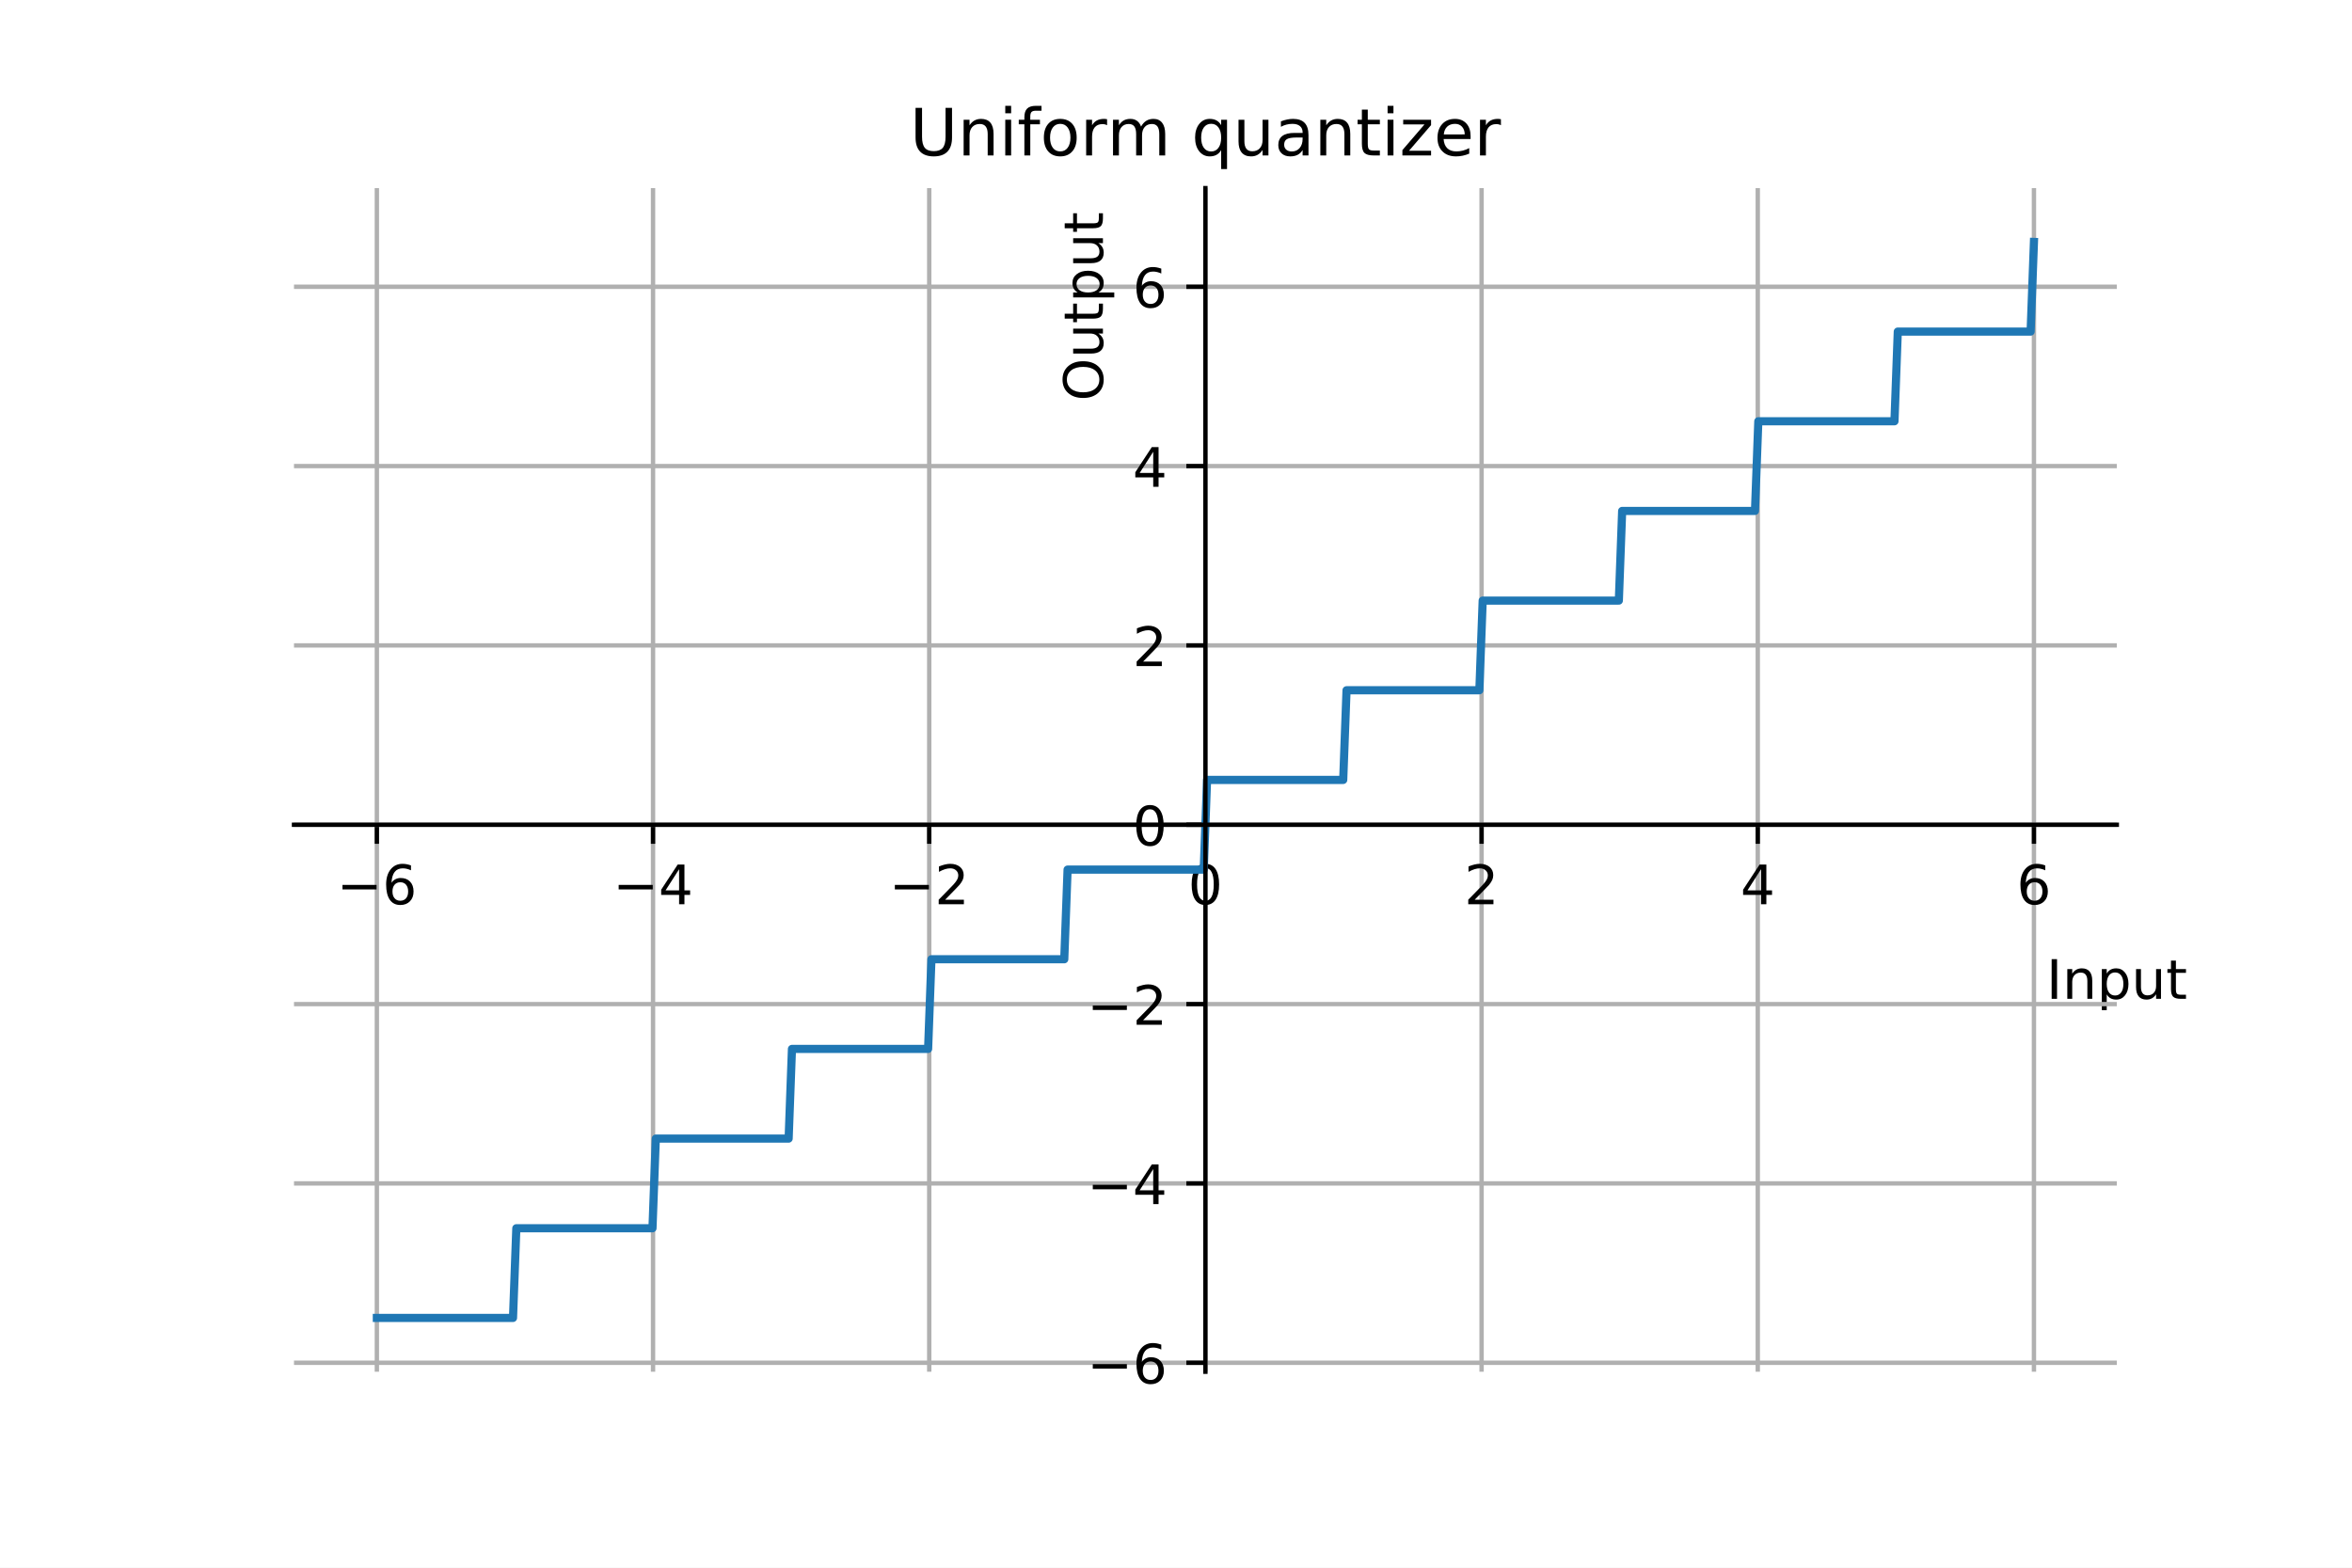
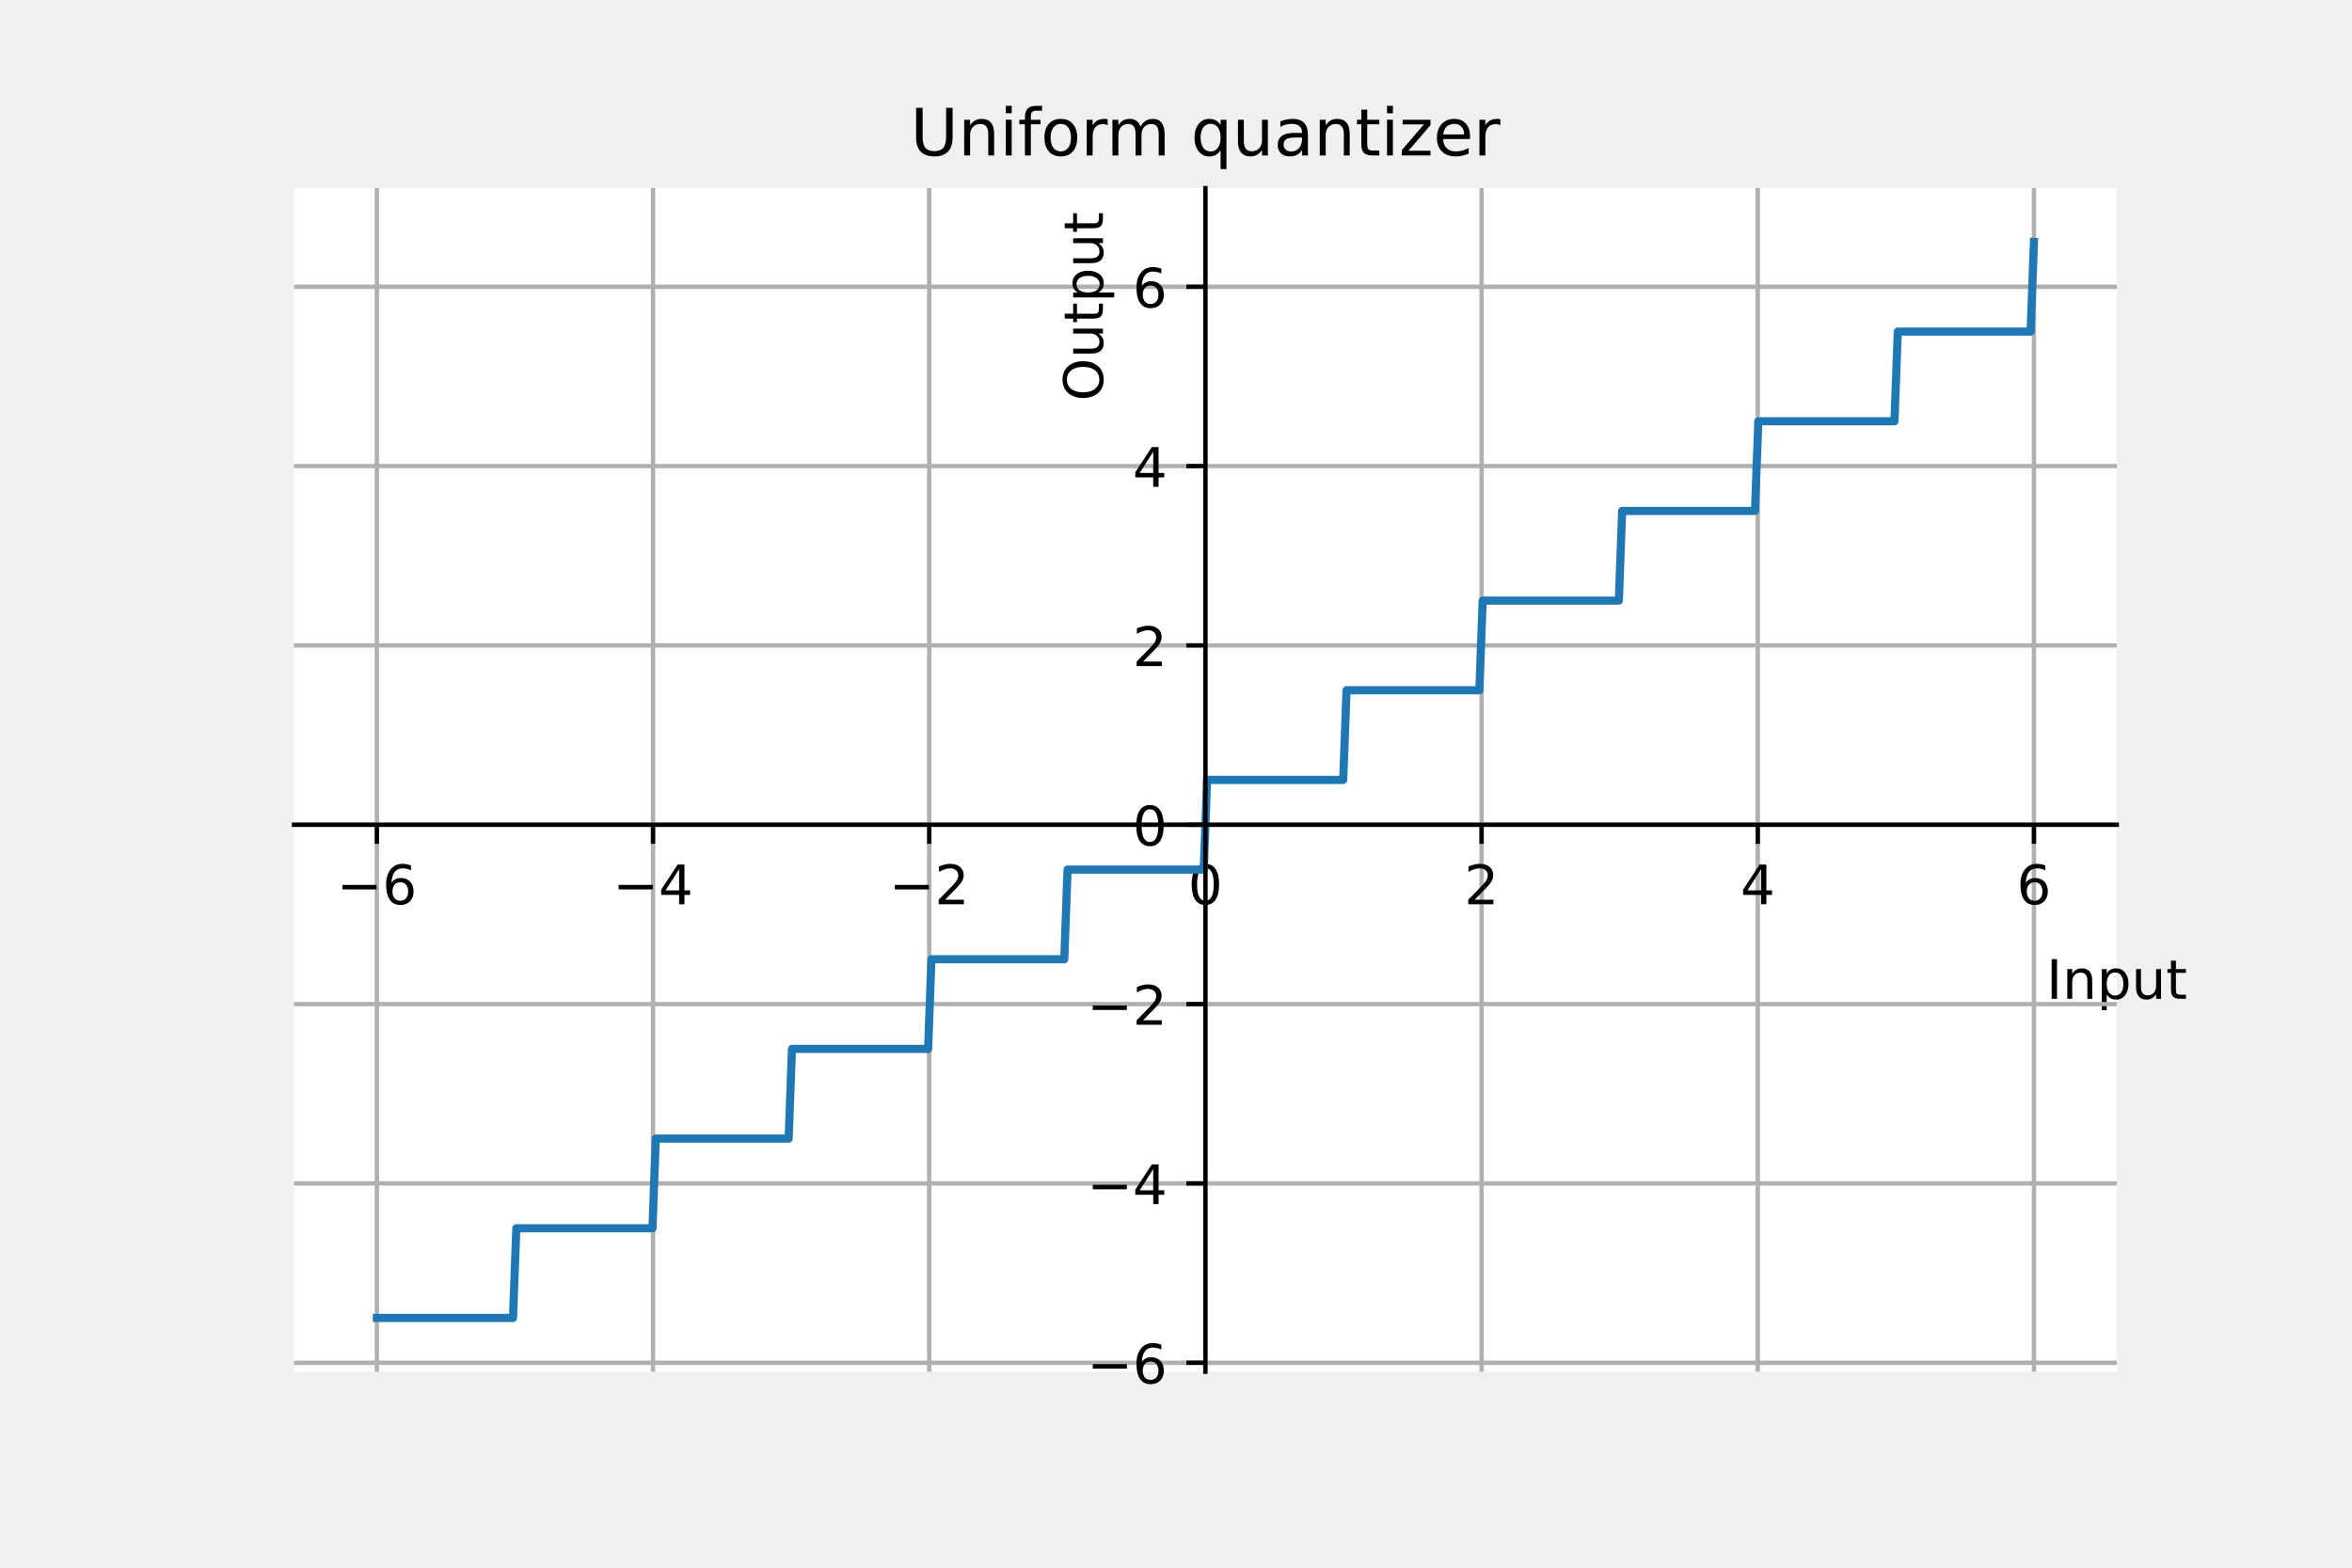
- <svg xmlns="http://www.w3.org/2000/svg" xmlns:xlink="http://www.w3.org/1999/xlink" height="288pt" version="1.1" viewBox="0 0 432 288" width="432pt">
+ <svg xmlns="http://www.w3.org/2000/svg" xmlns:xlink="http://www.w3.org/1999/xlink" width="432pt" height="288pt" viewBox="0 0 432 288" version="1.1">
  <defs>
-     <style type="text/css">
- *{stroke-linecap:butt;stroke-linejoin:round;}
-   </style>
+     <style type="text/css">*{stroke-linejoin: round; stroke-linecap: butt}</style>
  </defs>
  <g id="figure_1">
    <g id="patch_1">
-       <path d="M 0 288  L 432 288  L 432 0  L 0 0  z " style="fill:#ffffff;" />
+       <path d="M 0 288  L 432 288  L 432 0  L 0 0  L 0 288  z " style="fill: none" />
    </g>
    <g id="axes_1">
      <g id="patch_2">
-         <path d="M 54 252  L 388.8 252  L 388.8 34.56  L 54 34.56  z " style="fill:#ffffff;" />
+         <path d="M 54 252  L 388.8 252  L 388.8 34.56  L 54 34.56  z " style="fill: #ffffff" />
      </g>
      <g id="matplotlib.axis_1">
        <g id="xtick_1">
          <g id="line2d_1">
-             <path clip-path="url(#p4966d485a5)" d="M 69.218 252  L 69.218 34.56  " style="fill:none;stroke:#b0b0b0;stroke-linecap:square;stroke-width:0.8;" />
+             <path d="M 69.218 252  L 69.218 34.56  " clip-path="url(#pea3e2e15ed)" style="fill: none; stroke: #b0b0b0; stroke-width: 0.8; stroke-linecap: square" />
          </g>
          <g id="line2d_2">
            <defs>
-               <path d="M 0 0  L 0 3.5  " id="me80ec161dd" style="stroke:#000000;stroke-width:0.8;" />
+               <path id="m80f790031d" d="M 0 0  L 0 3.5  " style="stroke: #000000; stroke-width: 0.8" />
            </defs>
            <g>
-               <use style="stroke:#000000;stroke-width:0.8;" x="69.218" xlink:href="#me80ec161dd" y="151.516" />
+               <use xlink:href="#m80f790031d" x="69.218" y="151.516" style="stroke: #000000; stroke-width: 0.8" />
            </g>
          </g>
          <g id="text_1">
-             <defs>
-               <path d="M 10.594 35.5  L 73.188 35.5  L 73.188 27.203  L 10.594 27.203  z " id="DejaVuSans-8722" />
-               <path d="M 33.016 40.375  Q 26.375 40.375 22.484 35.828  Q 18.609 31.297 18.609 23.391  Q 18.609 15.531 22.484 10.953  Q 26.375 6.391 33.016 6.391  Q 39.656 6.391 43.531 10.953  Q 47.406 15.531 47.406 23.391  Q 47.406 31.297 43.531 35.828  Q 39.656 40.375 33.016 40.375  z M 52.594 71.297  L 52.594 62.312  Q 48.875 64.062 45.094 64.984  Q 41.312 65.922 37.594 65.922  Q 27.828 65.922 22.672 59.328  Q 17.531 52.734 16.797 39.406  Q 19.672 43.656 24.016 45.922  Q 28.375 48.188 33.594 48.188  Q 44.578 48.188 50.953 41.516  Q 57.328 34.859 57.328 23.391  Q 57.328 12.156 50.688 5.359  Q 44.047 -1.422 33.016 -1.422  Q 20.359 -1.422 13.672 8.266  Q 6.984 17.969 6.984 36.375  Q 6.984 53.656 15.188 63.938  Q 23.391 74.219 37.203 74.219  Q 40.922 74.219 44.703 73.484  Q 48.484 72.75 52.594 71.297  z " id="DejaVuSans-54" />
-             </defs>
            <g transform="translate(61.84709 166.1148)scale(0.1 -0.1)">
-               <use xlink:href="#DejaVuSans-8722" />
-               <use x="83.789" xlink:href="#DejaVuSans-54" />
+               <defs>
+                 <path id="DejaVuSans-2212" d="M 678 2272  L 4684 2272  L 4684 1741  L 678 1741  L 678 2272  z " transform="scale(0.015625)" />
+                 <path id="DejaVuSans-36" d="M 2113 2584  Q 1688 2584 1439 2293  Q 1191 2003 1191 1497  Q 1191 994 1439 701  Q 1688 409 2113 409  Q 2538 409 2786 701  Q 3034 994 3034 1497  Q 3034 2003 2786 2293  Q 2538 2584 2113 2584  z M 3366 4563  L 3366 3988  Q 3128 4100 2886 4159  Q 2644 4219 2406 4219  Q 1781 4219 1451 3797  Q 1122 3375 1075 2522  Q 1259 2794 1537 2939  Q 1816 3084 2150 3084  Q 2853 3084 3261 2657  Q 3669 2231 3669 1497  Q 3669 778 3244 343  Q 2819 -91 2113 -91  Q 1303 -91 875 529  Q 447 1150 447 2328  Q 447 3434 972 4092  Q 1497 4750 2381 4750  Q 2619 4750 2861 4703  Q 3103 4656 3366 4563  z " transform="scale(0.015625)" />
+               </defs>
+               <use xlink:href="#DejaVuSans-2212" />
+               <use xlink:href="#DejaVuSans-36" x="83.789" />
            </g>
          </g>
        </g>
        <g id="xtick_2">
          <g id="line2d_3">
-             <path clip-path="url(#p4966d485a5)" d="M 119.945 252  L 119.945 34.56  " style="fill:none;stroke:#b0b0b0;stroke-linecap:square;stroke-width:0.8;" />
+             <path d="M 119.945 252  L 119.945 34.56  " clip-path="url(#pea3e2e15ed)" style="fill: none; stroke: #b0b0b0; stroke-width: 0.8; stroke-linecap: square" />
          </g>
          <g id="line2d_4">
            <g>
-               <use style="stroke:#000000;stroke-width:0.8;" x="119.945" xlink:href="#me80ec161dd" y="151.516" />
+               <use xlink:href="#m80f790031d" x="119.945" y="151.516" style="stroke: #000000; stroke-width: 0.8" />
            </g>
          </g>
          <g id="text_2">
-             <defs>
-               <path d="M 37.797 64.312  L 12.891 25.391  L 37.797 25.391  z M 35.203 72.906  L 47.609 72.906  L 47.609 25.391  L 58.016 25.391  L 58.016 17.188  L 47.609 17.188  L 47.609 0  L 37.797 0  L 37.797 17.188  L 4.891 17.188  L 4.891 26.703  z " id="DejaVuSans-52" />
-             </defs>
            <g transform="translate(112.5744 166.1148)scale(0.1 -0.1)">
-               <use xlink:href="#DejaVuSans-8722" />
-               <use x="83.789" xlink:href="#DejaVuSans-52" />
+               <defs>
+                 <path id="DejaVuSans-34" d="M 2419 4116  L 825 1625  L 2419 1625  L 2419 4116  z M 2253 4666  L 3047 4666  L 3047 1625  L 3713 1625  L 3713 1100  L 3047 1100  L 3047 0  L 2419 0  L 2419 1100  L 313 1100  L 313 1709  L 2253 4666  z " transform="scale(0.015625)" />
+               </defs>
+               <use xlink:href="#DejaVuSans-2212" />
+               <use xlink:href="#DejaVuSans-34" x="83.789" />
            </g>
          </g>
        </g>
        <g id="xtick_3">
          <g id="line2d_5">
-             <path clip-path="url(#p4966d485a5)" d="M 170.673 252  L 170.673 34.56  " style="fill:none;stroke:#b0b0b0;stroke-linecap:square;stroke-width:0.8;" />
+             <path d="M 170.673 252  L 170.673 34.56  " clip-path="url(#pea3e2e15ed)" style="fill: none; stroke: #b0b0b0; stroke-width: 0.8; stroke-linecap: square" />
          </g>
          <g id="line2d_6">
            <g>
-               <use style="stroke:#000000;stroke-width:0.8;" x="170.673" xlink:href="#me80ec161dd" y="151.516" />
+               <use xlink:href="#m80f790031d" x="170.673" y="151.516" style="stroke: #000000; stroke-width: 0.8" />
            </g>
          </g>
          <g id="text_3">
-             <defs>
-               <path d="M 19.188 8.297  L 53.609 8.297  L 53.609 0  L 7.328 0  L 7.328 8.297  Q 12.938 14.109 22.625 23.891  Q 32.328 33.688 34.812 36.531  Q 39.547 41.844 41.422 45.531  Q 43.312 49.219 43.312 52.781  Q 43.312 58.594 39.234 62.25  Q 35.156 65.922 28.609 65.922  Q 23.969 65.922 18.812 64.312  Q 13.672 62.703 7.812 59.422  L 7.812 69.391  Q 13.766 71.781 18.938 73  Q 24.125 74.219 28.422 74.219  Q 39.75 74.219 46.484 68.547  Q 53.219 62.891 53.219 53.422  Q 53.219 48.922 51.531 44.891  Q 49.859 40.875 45.406 35.406  Q 44.188 33.984 37.641 27.219  Q 31.109 20.453 19.188 8.297  z " id="DejaVuSans-50" />
-             </defs>
            <g transform="translate(163.3016 166.1148)scale(0.1 -0.1)">
-               <use xlink:href="#DejaVuSans-8722" />
-               <use x="83.789" xlink:href="#DejaVuSans-50" />
+               <defs>
+                 <path id="DejaVuSans-32" d="M 1228 531  L 3431 531  L 3431 0  L 469 0  L 469 531  Q 828 903 1448 1529  Q 2069 2156 2228 2338  Q 2531 2678 2651 2914  Q 2772 3150 2772 3378  Q 2772 3750 2511 3984  Q 2250 4219 1831 4219  Q 1534 4219 1204 4116  Q 875 4013 500 3803  L 500 4441  Q 881 4594 1212 4672  Q 1544 4750 1819 4750  Q 2544 4750 2975 4387  Q 3406 4025 3406 3419  Q 3406 3131 3298 2873  Q 3191 2616 2906 2266  Q 2828 2175 2409 1742  Q 1991 1309 1228 531  z " transform="scale(0.015625)" />
+               </defs>
+               <use xlink:href="#DejaVuSans-2212" />
+               <use xlink:href="#DejaVuSans-32" x="83.789" />
            </g>
          </g>
        </g>
        <g id="xtick_4">
          <g id="line2d_7">
-             <path clip-path="url(#p4966d485a5)" d="M 221.4 252  L 221.4 34.56  " style="fill:none;stroke:#b0b0b0;stroke-linecap:square;stroke-width:0.8;" />
+             <path d="M 221.4 252  L 221.4 34.56  " clip-path="url(#pea3e2e15ed)" style="fill: none; stroke: #b0b0b0; stroke-width: 0.8; stroke-linecap: square" />
          </g>
          <g id="line2d_8">
            <g>
-               <use style="stroke:#000000;stroke-width:0.8;" x="221.4" xlink:href="#me80ec161dd" y="151.516" />
+               <use xlink:href="#m80f790031d" x="221.4" y="151.516" style="stroke: #000000; stroke-width: 0.8" />
            </g>
          </g>
          <g id="text_4">
-             <defs>
-               <path d="M 31.781 66.406  Q 24.172 66.406 20.328 58.906  Q 16.5 51.422 16.5 36.375  Q 16.5 21.391 20.328 13.891  Q 24.172 6.391 31.781 6.391  Q 39.453 6.391 43.281 13.891  Q 47.125 21.391 47.125 36.375  Q 47.125 51.422 43.281 58.906  Q 39.453 66.406 31.781 66.406  z M 31.781 74.219  Q 44.047 74.219 50.516 64.516  Q 56.984 54.828 56.984 36.375  Q 56.984 17.969 50.516 8.266  Q 44.047 -1.422 31.781 -1.422  Q 19.531 -1.422 13.062 8.266  Q 6.594 17.969 6.594 36.375  Q 6.594 54.828 13.062 64.516  Q 19.531 74.219 31.781 74.219  z " id="DejaVuSans-48" />
-             </defs>
            <g transform="translate(218.2188 166.1148)scale(0.1 -0.1)">
-               <use xlink:href="#DejaVuSans-48" />
+               <defs>
+                 <path id="DejaVuSans-30" d="M 2034 4250  Q 1547 4250 1301 3770  Q 1056 3291 1056 2328  Q 1056 1369 1301 889  Q 1547 409 2034 409  Q 2525 409 2770 889  Q 3016 1369 3016 2328  Q 3016 3291 2770 3770  Q 2525 4250 2034 4250  z M 2034 4750  Q 2819 4750 3233 4129  Q 3647 3509 3647 2328  Q 3647 1150 3233 529  Q 2819 -91 2034 -91  Q 1250 -91 836 529  Q 422 1150 422 2328  Q 422 3509 836 4129  Q 1250 4750 2034 4750  z " transform="scale(0.015625)" />
+               </defs>
+               <use xlink:href="#DejaVuSans-30" />
            </g>
          </g>
        </g>
        <g id="xtick_5">
          <g id="line2d_9">
-             <path clip-path="url(#p4966d485a5)" d="M 272.127 252  L 272.127 34.56  " style="fill:none;stroke:#b0b0b0;stroke-linecap:square;stroke-width:0.8;" />
+             <path d="M 272.127 252  L 272.127 34.56  " clip-path="url(#pea3e2e15ed)" style="fill: none; stroke: #b0b0b0; stroke-width: 0.8; stroke-linecap: square" />
          </g>
          <g id="line2d_10">
            <g>
-               <use style="stroke:#000000;stroke-width:0.8;" x="272.127" xlink:href="#me80ec161dd" y="151.516" />
+               <use xlink:href="#m80f790031d" x="272.127" y="151.516" style="stroke: #000000; stroke-width: 0.8" />
            </g>
          </g>
          <g id="text_5">
            <g transform="translate(268.946 166.1148)scale(0.1 -0.1)">
-               <use xlink:href="#DejaVuSans-50" />
+               <use xlink:href="#DejaVuSans-32" />
            </g>
          </g>
        </g>
        <g id="xtick_6">
          <g id="line2d_11">
-             <path clip-path="url(#p4966d485a5)" d="M 322.855 252  L 322.855 34.56  " style="fill:none;stroke:#b0b0b0;stroke-linecap:square;stroke-width:0.8;" />
+             <path d="M 322.855 252  L 322.855 34.56  " clip-path="url(#pea3e2e15ed)" style="fill: none; stroke: #b0b0b0; stroke-width: 0.8; stroke-linecap: square" />
          </g>
          <g id="line2d_12">
            <g>
-               <use style="stroke:#000000;stroke-width:0.8;" x="322.855" xlink:href="#me80ec161dd" y="151.516" />
+               <use xlink:href="#m80f790031d" x="322.855" y="151.516" style="stroke: #000000; stroke-width: 0.8" />
            </g>
          </g>
          <g id="text_6">
            <g transform="translate(319.6733 166.1148)scale(0.1 -0.1)">
-               <use xlink:href="#DejaVuSans-52" />
+               <use xlink:href="#DejaVuSans-34" />
            </g>
          </g>
        </g>
        <g id="xtick_7">
          <g id="line2d_13">
-             <path clip-path="url(#p4966d485a5)" d="M 373.582 252  L 373.582 34.56  " style="fill:none;stroke:#b0b0b0;stroke-linecap:square;stroke-width:0.8;" />
+             <path d="M 373.582 252  L 373.582 34.56  " clip-path="url(#pea3e2e15ed)" style="fill: none; stroke: #b0b0b0; stroke-width: 0.8; stroke-linecap: square" />
          </g>
          <g id="line2d_14">
            <g>
-               <use style="stroke:#000000;stroke-width:0.8;" x="373.582" xlink:href="#me80ec161dd" y="151.516" />
+               <use xlink:href="#m80f790031d" x="373.582" y="151.516" style="stroke: #000000; stroke-width: 0.8" />
            </g>
          </g>
          <g id="text_7">
            <g transform="translate(370.4006 166.1148)scale(0.1 -0.1)">
-               <use xlink:href="#DejaVuSans-54" />
+               <use xlink:href="#DejaVuSans-36" />
            </g>
          </g>
        </g>
        <g id="text_8">
-           <defs>
-             <path d="M 9.812 72.906  L 19.672 72.906  L 19.672 0  L 9.812 0  z " id="DejaVuSans-73" />
-             <path d="M 54.891 33.016  L 54.891 0  L 45.906 0  L 45.906 32.719  Q 45.906 40.484 42.875 44.328  Q 39.844 48.188 33.797 48.188  Q 26.516 48.188 22.312 43.547  Q 18.109 38.922 18.109 30.906  L 18.109 0  L 9.078 0  L 9.078 54.688  L 18.109 54.688  L 18.109 46.188  Q 21.344 51.125 25.703 53.562  Q 30.078 56 35.797 56  Q 45.219 56 50.047 50.172  Q 54.891 44.344 54.891 33.016  z " id="DejaVuSans-110" />
-             <path d="M 18.109 8.203  L 18.109 -20.797  L 9.078 -20.797  L 9.078 54.688  L 18.109 54.688  L 18.109 46.391  Q 20.953 51.266 25.266 53.625  Q 29.594 56 35.594 56  Q 45.562 56 51.781 48.094  Q 58.016 40.188 58.016 27.297  Q 58.016 14.406 51.781 6.484  Q 45.562 -1.422 35.594 -1.422  Q 29.594 -1.422 25.266 0.953  Q 20.953 3.328 18.109 8.203  z M 48.688 27.297  Q 48.688 37.203 44.609 42.844  Q 40.531 48.484 33.406 48.484  Q 26.266 48.484 22.188 42.844  Q 18.109 37.203 18.109 27.297  Q 18.109 17.391 22.188 11.75  Q 26.266 6.109 33.406 6.109  Q 40.531 6.109 44.609 11.75  Q 48.688 17.391 48.688 27.297  z " id="DejaVuSans-112" />
-             <path d="M 8.5 21.578  L 8.5 54.688  L 17.484 54.688  L 17.484 21.922  Q 17.484 14.156 20.5 10.266  Q 23.531 6.391 29.594 6.391  Q 36.859 6.391 41.078 11.031  Q 45.312 15.672 45.312 23.688  L 45.312 54.688  L 54.297 54.688  L 54.297 0  L 45.312 0  L 45.312 8.406  Q 42.047 3.422 37.719 1  Q 33.406 -1.422 27.688 -1.422  Q 18.266 -1.422 13.375 4.438  Q 8.5 10.297 8.5 21.578  z M 31.109 56  z " id="DejaVuSans-117" />
-             <path d="M 18.312 70.219  L 18.312 54.688  L 36.812 54.688  L 36.812 47.703  L 18.312 47.703  L 18.312 18.016  Q 18.312 11.328 20.141 9.422  Q 21.969 7.516 27.594 7.516  L 36.812 7.516  L 36.812 0  L 27.594 0  Q 17.188 0 13.234 3.875  Q 9.281 7.766 9.281 18.016  L 9.281 47.703  L 2.688 47.703  L 2.688 54.688  L 9.281 54.688  L 9.281 70.219  z " id="DejaVuSans-116" />
-           </defs>
          <g transform="translate(375.8531 183.4944)scale(0.1 -0.1)">
-             <use xlink:href="#DejaVuSans-73" />
-             <use x="29.492" xlink:href="#DejaVuSans-110" />
-             <use x="92.871" xlink:href="#DejaVuSans-112" />
-             <use x="156.348" xlink:href="#DejaVuSans-117" />
-             <use x="219.727" xlink:href="#DejaVuSans-116" />
+             <defs>
+               <path id="DejaVuSans-49" d="M 628 4666  L 1259 4666  L 1259 0  L 628 0  L 628 4666  z " transform="scale(0.015625)" />
+               <path id="DejaVuSans-6e" d="M 3513 2113  L 3513 0  L 2938 0  L 2938 2094  Q 2938 2591 2744 2837  Q 2550 3084 2163 3084  Q 1697 3084 1428 2787  Q 1159 2491 1159 1978  L 1159 0  L 581 0  L 581 3500  L 1159 3500  L 1159 2956  Q 1366 3272 1645 3428  Q 1925 3584 2291 3584  Q 2894 3584 3203 3211  Q 3513 2838 3513 2113  z " transform="scale(0.015625)" />
+               <path id="DejaVuSans-70" d="M 1159 525  L 1159 -1331  L 581 -1331  L 581 3500  L 1159 3500  L 1159 2969  Q 1341 3281 1617 3432  Q 1894 3584 2278 3584  Q 2916 3584 3314 3078  Q 3713 2572 3713 1747  Q 3713 922 3314 415  Q 2916 -91 2278 -91  Q 1894 -91 1617 61  Q 1341 213 1159 525  z M 3116 1747  Q 3116 2381 2855 2742  Q 2594 3103 2138 3103  Q 1681 3103 1420 2742  Q 1159 2381 1159 1747  Q 1159 1113 1420 752  Q 1681 391 2138 391  Q 2594 391 2855 752  Q 3116 1113 3116 1747  z " transform="scale(0.015625)" />
+               <path id="DejaVuSans-75" d="M 544 1381  L 544 3500  L 1119 3500  L 1119 1403  Q 1119 906 1312 657  Q 1506 409 1894 409  Q 2359 409 2629 706  Q 2900 1003 2900 1516  L 2900 3500  L 3475 3500  L 3475 0  L 2900 0  L 2900 538  Q 2691 219 2414 64  Q 2138 -91 1772 -91  Q 1169 -91 856 284  Q 544 659 544 1381  z M 1991 3584  L 1991 3584  z " transform="scale(0.015625)" />
+               <path id="DejaVuSans-74" d="M 1172 4494  L 1172 3500  L 2356 3500  L 2356 3053  L 1172 3053  L 1172 1153  Q 1172 725 1289 603  Q 1406 481 1766 481  L 2356 481  L 2356 0  L 1766 0  Q 1100 0 847 248  Q 594 497 594 1153  L 594 3053  L 172 3053  L 172 3500  L 594 3500  L 594 4494  L 1172 4494  z " transform="scale(0.015625)" />
+             </defs>
+             <use xlink:href="#DejaVuSans-49" />
+             <use xlink:href="#DejaVuSans-6e" x="29.492" />
+             <use xlink:href="#DejaVuSans-70" x="92.871" />
+             <use xlink:href="#DejaVuSans-75" x="156.348" />
+             <use xlink:href="#DejaVuSans-74" x="219.727" />
          </g>
        </g>
      </g>
      <g id="matplotlib.axis_2">
        <g id="ytick_1">
          <g id="line2d_15">
-             <path clip-path="url(#p4966d485a5)" d="M 54 250.353  L 388.8 250.353  " style="fill:none;stroke:#b0b0b0;stroke-linecap:square;stroke-width:0.8;" />
+             <path d="M 54 250.353  L 388.8 250.353  " clip-path="url(#pea3e2e15ed)" style="fill: none; stroke: #b0b0b0; stroke-width: 0.8; stroke-linecap: square" />
          </g>
          <g id="line2d_16">
            <defs>
-               <path d="M 0 0  L -3.5 0  " id="mc3c46d1a8e" style="stroke:#000000;stroke-width:0.8;" />
+               <path id="m817974bd02" d="M 0 0  L -3.5 0  " style="stroke: #000000; stroke-width: 0.8" />
            </defs>
            <g>
-               <use style="stroke:#000000;stroke-width:0.8;" x="221.4" xlink:href="#mc3c46d1a8e" y="250.353" />
+               <use xlink:href="#m817974bd02" x="221.4" y="250.353" style="stroke: #000000; stroke-width: 0.8" />
            </g>
          </g>
          <g id="text_9">
            <g transform="translate(199.6578 254.1519)scale(0.1 -0.1)">
-               <use xlink:href="#DejaVuSans-8722" />
-               <use x="83.789" xlink:href="#DejaVuSans-54" />
+               <use xlink:href="#DejaVuSans-2212" />
+               <use xlink:href="#DejaVuSans-36" x="83.789" />
            </g>
          </g>
        </g>
        <g id="ytick_2">
          <g id="line2d_17">
-             <path clip-path="url(#p4966d485a5)" d="M 54 217.407  L 388.8 217.407  " style="fill:none;stroke:#b0b0b0;stroke-linecap:square;stroke-width:0.8;" />
+             <path d="M 54 217.407  L 388.8 217.407  " clip-path="url(#pea3e2e15ed)" style="fill: none; stroke: #b0b0b0; stroke-width: 0.8; stroke-linecap: square" />
          </g>
          <g id="line2d_18">
            <g>
-               <use style="stroke:#000000;stroke-width:0.8;" x="221.4" xlink:href="#mc3c46d1a8e" y="217.407" />
+               <use xlink:href="#m817974bd02" x="221.4" y="217.407" style="stroke: #000000; stroke-width: 0.8" />
            </g>
          </g>
          <g id="text_10">
            <g transform="translate(199.6578 221.2065)scale(0.1 -0.1)">
-               <use xlink:href="#DejaVuSans-8722" />
-               <use x="83.789" xlink:href="#DejaVuSans-52" />
+               <use xlink:href="#DejaVuSans-2212" />
+               <use xlink:href="#DejaVuSans-34" x="83.789" />
            </g>
          </g>
        </g>
        <g id="ytick_3">
          <g id="line2d_19">
-             <path clip-path="url(#p4966d485a5)" d="M 54 184.462  L 388.8 184.462  " style="fill:none;stroke:#b0b0b0;stroke-linecap:square;stroke-width:0.8;" />
+             <path d="M 54 184.462  L 388.8 184.462  " clip-path="url(#pea3e2e15ed)" style="fill: none; stroke: #b0b0b0; stroke-width: 0.8; stroke-linecap: square" />
          </g>
          <g id="line2d_20">
            <g>
-               <use style="stroke:#000000;stroke-width:0.8;" x="221.4" xlink:href="#mc3c46d1a8e" y="184.462" />
+               <use xlink:href="#m817974bd02" x="221.4" y="184.462" style="stroke: #000000; stroke-width: 0.8" />
            </g>
          </g>
          <g id="text_11">
            <g transform="translate(199.6578 188.261)scale(0.1 -0.1)">
-               <use xlink:href="#DejaVuSans-8722" />
-               <use x="83.789" xlink:href="#DejaVuSans-50" />
+               <use xlink:href="#DejaVuSans-2212" />
+               <use xlink:href="#DejaVuSans-32" x="83.789" />
            </g>
          </g>
        </g>
        <g id="ytick_4">
          <g id="line2d_21">
-             <path clip-path="url(#p4966d485a5)" d="M 54 151.516  L 388.8 151.516  " style="fill:none;stroke:#b0b0b0;stroke-linecap:square;stroke-width:0.8;" />
+             <path d="M 54 151.516  L 388.8 151.516  " clip-path="url(#pea3e2e15ed)" style="fill: none; stroke: #b0b0b0; stroke-width: 0.8; stroke-linecap: square" />
          </g>
          <g id="line2d_22">
            <g>
-               <use style="stroke:#000000;stroke-width:0.8;" x="221.4" xlink:href="#mc3c46d1a8e" y="151.516" />
+               <use xlink:href="#m817974bd02" x="221.4" y="151.516" style="stroke: #000000; stroke-width: 0.8" />
            </g>
          </g>
          <g id="text_12">
            <g transform="translate(208.0375 155.3156)scale(0.1 -0.1)">
-               <use xlink:href="#DejaVuSans-48" />
+               <use xlink:href="#DejaVuSans-30" />
            </g>
          </g>
        </g>
        <g id="ytick_5">
          <g id="line2d_23">
-             <path clip-path="url(#p4966d485a5)" d="M 54 118.571  L 388.8 118.571  " style="fill:none;stroke:#b0b0b0;stroke-linecap:square;stroke-width:0.8;" />
+             <path d="M 54 118.571  L 388.8 118.571  " clip-path="url(#pea3e2e15ed)" style="fill: none; stroke: #b0b0b0; stroke-width: 0.8; stroke-linecap: square" />
          </g>
          <g id="line2d_24">
            <g>
-               <use style="stroke:#000000;stroke-width:0.8;" x="221.4" xlink:href="#mc3c46d1a8e" y="118.571" />
+               <use xlink:href="#m817974bd02" x="221.4" y="118.571" style="stroke: #000000; stroke-width: 0.8" />
            </g>
          </g>
          <g id="text_13">
            <g transform="translate(208.0375 122.3701)scale(0.1 -0.1)">
-               <use xlink:href="#DejaVuSans-50" />
+               <use xlink:href="#DejaVuSans-32" />
            </g>
          </g>
        </g>
        <g id="ytick_6">
          <g id="line2d_25">
-             <path clip-path="url(#p4966d485a5)" d="M 54 85.625  L 388.8 85.625  " style="fill:none;stroke:#b0b0b0;stroke-linecap:square;stroke-width:0.8;" />
+             <path d="M 54 85.625  L 388.8 85.625  " clip-path="url(#pea3e2e15ed)" style="fill: none; stroke: #b0b0b0; stroke-width: 0.8; stroke-linecap: square" />
          </g>
          <g id="line2d_26">
            <g>
-               <use style="stroke:#000000;stroke-width:0.8;" x="221.4" xlink:href="#mc3c46d1a8e" y="85.625" />
+               <use xlink:href="#m817974bd02" x="221.4" y="85.625" style="stroke: #000000; stroke-width: 0.8" />
            </g>
          </g>
          <g id="text_14">
            <g transform="translate(208.0375 89.42467)scale(0.1 -0.1)">
-               <use xlink:href="#DejaVuSans-52" />
+               <use xlink:href="#DejaVuSans-34" />
            </g>
          </g>
        </g>
        <g id="ytick_7">
          <g id="line2d_27">
-             <path clip-path="url(#p4966d485a5)" d="M 54 52.68  L 388.8 52.68  " style="fill:none;stroke:#b0b0b0;stroke-linecap:square;stroke-width:0.8;" />
+             <path d="M 54 52.68  L 388.8 52.68  " clip-path="url(#pea3e2e15ed)" style="fill: none; stroke: #b0b0b0; stroke-width: 0.8; stroke-linecap: square" />
          </g>
          <g id="line2d_28">
            <g>
-               <use style="stroke:#000000;stroke-width:0.8;" x="221.4" xlink:href="#mc3c46d1a8e" y="52.68" />
+               <use xlink:href="#m817974bd02" x="221.4" y="52.68" style="stroke: #000000; stroke-width: 0.8" />
            </g>
          </g>
          <g id="text_15">
            <g transform="translate(208.0375 56.47922)scale(0.1 -0.1)">
-               <use xlink:href="#DejaVuSans-54" />
+               <use xlink:href="#DejaVuSans-36" />
            </g>
          </g>
        </g>
        <g id="text_16">
+           <g transform="translate(202.5803 73.67197)rotate(-90)scale(0.1 -0.1)">
+             <defs>
+               <path id="DejaVuSans-4f" d="M 2522 4238  Q 1834 4238 1429 3725  Q 1025 3213 1025 2328  Q 1025 1447 1429 934  Q 1834 422 2522 422  Q 3209 422 3611 934  Q 4013 1447 4013 2328  Q 4013 3213 3611 3725  Q 3209 4238 2522 4238  z M 2522 4750  Q 3503 4750 4090 4092  Q 4678 3434 4678 2328  Q 4678 1225 4090 567  Q 3503 -91 2522 -91  Q 1538 -91 948 565  Q 359 1222 359 2328  Q 359 3434 948 4092  Q 1538 4750 2522 4750  z " transform="scale(0.015625)" />
+             </defs>
+             <use xlink:href="#DejaVuSans-4f" />
+             <use xlink:href="#DejaVuSans-75" x="78.711" />
+             <use xlink:href="#DejaVuSans-74" x="142.09" />
+             <use xlink:href="#DejaVuSans-70" x="181.299" />
+             <use xlink:href="#DejaVuSans-75" x="244.775" />
+             <use xlink:href="#DejaVuSans-74" x="308.154" />
+           </g>
+         </g>
+       </g>
+       <g id="line2d_29">
+         <path d="M 69.218 242.116  L 94.226 242.116  L 94.836 225.644  L 119.844 225.644  L 120.454 209.171  L 144.852 209.171  L 145.462 192.698  L 170.469 192.698  L 171.079 176.225  L 195.477 176.225  L 196.087 159.753  L 221.095 159.753  L 221.705 143.28  L 246.713 143.28  L 247.323 126.807  L 271.721 126.807  L 272.331 110.335  L 297.338 110.335  L 297.948 93.862  L 322.346 93.862  L 322.956 77.389  L 347.964 77.389  L 348.574 60.916  L 372.972 60.916  L 373.582 44.444  L 373.582 44.444  " clip-path="url(#pea3e2e15ed)" style="fill: none; stroke: #1f77b4; stroke-width: 1.5; stroke-linecap: square" />
+       </g>
+       <g id="patch_3">
+         <path d="M 221.4 252  L 221.4 34.56  " style="fill: none; stroke: #000000; stroke-width: 0.8; stroke-linejoin: miter; stroke-linecap: square" />
+       </g>
+       <g id="patch_4">
+         <path d="M 388.8 252  L 388.8 34.56  " style="fill: none" />
+       </g>
+       <g id="patch_5">
+         <path d="M 54 151.516  L 388.8 151.516  " style="fill: none; stroke: #000000; stroke-width: 0.8; stroke-linejoin: miter; stroke-linecap: square" />
+       </g>
+       <g id="patch_6">
+         <path d="M 54 34.56  L 388.8 34.56  " style="fill: none" />
+       </g>
+       <g id="text_17">
+         <g transform="translate(167.2256 28.56)scale(0.12 -0.12)">
          <defs>
-             <path d="M 39.406 66.219  Q 28.656 66.219 22.328 58.203  Q 16.016 50.203 16.016 36.375  Q 16.016 22.609 22.328 14.594  Q 28.656 6.594 39.406 6.594  Q 50.141 6.594 56.422 14.594  Q 62.703 22.609 62.703 36.375  Q 62.703 50.203 56.422 58.203  Q 50.141 66.219 39.406 66.219  z M 39.406 74.219  Q 54.734 74.219 63.906 63.938  Q 73.094 53.656 73.094 36.375  Q 73.094 19.141 63.906 8.859  Q 54.734 -1.422 39.406 -1.422  Q 24.031 -1.422 14.812 8.828  Q 5.609 19.094 5.609 36.375  Q 5.609 53.656 14.812 63.938  Q 24.031 74.219 39.406 74.219  z " id="DejaVuSans-79" />
+             <path id="DejaVuSans-55" d="M 556 4666  L 1191 4666  L 1191 1831  Q 1191 1081 1462 751  Q 1734 422 2344 422  Q 2950 422 3222 751  Q 3494 1081 3494 1831  L 3494 4666  L 4128 4666  L 4128 1753  Q 4128 841 3676 375  Q 3225 -91 2344 -91  Q 1459 -91 1007 375  Q 556 841 556 1753  L 556 4666  z " transform="scale(0.015625)" />
+             <path id="DejaVuSans-69" d="M 603 3500  L 1178 3500  L 1178 0  L 603 0  L 603 3500  z M 603 4863  L 1178 4863  L 1178 4134  L 603 4134  L 603 4863  z " transform="scale(0.015625)" />
+             <path id="DejaVuSans-66" d="M 2375 4863  L 2375 4384  L 1825 4384  Q 1516 4384 1395 4259  Q 1275 4134 1275 3809  L 1275 3500  L 2222 3500  L 2222 3053  L 1275 3053  L 1275 0  L 697 0  L 697 3053  L 147 3053  L 147 3500  L 697 3500  L 697 3744  Q 697 4328 969 4595  Q 1241 4863 1831 4863  L 2375 4863  z " transform="scale(0.015625)" />
+             <path id="DejaVuSans-6f" d="M 1959 3097  Q 1497 3097 1228 2736  Q 959 2375 959 1747  Q 959 1119 1226 758  Q 1494 397 1959 397  Q 2419 397 2687 759  Q 2956 1122 2956 1747  Q 2956 2369 2687 2733  Q 2419 3097 1959 3097  z M 1959 3584  Q 2709 3584 3137 3096  Q 3566 2609 3566 1747  Q 3566 888 3137 398  Q 2709 -91 1959 -91  Q 1206 -91 779 398  Q 353 888 353 1747  Q 353 2609 779 3096  Q 1206 3584 1959 3584  z " transform="scale(0.015625)" />
+             <path id="DejaVuSans-72" d="M 2631 2963  Q 2534 3019 2420 3045  Q 2306 3072 2169 3072  Q 1681 3072 1420 2755  Q 1159 2438 1159 1844  L 1159 0  L 581 0  L 581 3500  L 1159 3500  L 1159 2956  Q 1341 3275 1631 3429  Q 1922 3584 2338 3584  Q 2397 3584 2469 3576  Q 2541 3569 2628 3553  L 2631 2963  z " transform="scale(0.015625)" />
+             <path id="DejaVuSans-6d" d="M 3328 2828  Q 3544 3216 3844 3400  Q 4144 3584 4550 3584  Q 5097 3584 5394 3201  Q 5691 2819 5691 2113  L 5691 0  L 5113 0  L 5113 2094  Q 5113 2597 4934 2840  Q 4756 3084 4391 3084  Q 3944 3084 3684 2787  Q 3425 2491 3425 1978  L 3425 0  L 2847 0  L 2847 2094  Q 2847 2600 2669 2842  Q 2491 3084 2119 3084  Q 1678 3084 1418 2786  Q 1159 2488 1159 1978  L 1159 0  L 581 0  L 581 3500  L 1159 3500  L 1159 2956  Q 1356 3278 1631 3431  Q 1906 3584 2284 3584  Q 2666 3584 2933 3390  Q 3200 3197 3328 2828  z " transform="scale(0.015625)" />
+             <path id="DejaVuSans-20" transform="scale(0.015625)" />
+             <path id="DejaVuSans-71" d="M 947 1747  Q 947 1113 1208 752  Q 1469 391 1925 391  Q 2381 391 2643 752  Q 2906 1113 2906 1747  Q 2906 2381 2643 2742  Q 2381 3103 1925 3103  Q 1469 3103 1208 2742  Q 947 2381 947 1747  z M 2906 525  Q 2725 213 2448 61  Q 2172 -91 1784 -91  Q 1150 -91 751 415  Q 353 922 353 1747  Q 353 2572 751 3078  Q 1150 3584 1784 3584  Q 2172 3584 2448 3432  Q 2725 3281 2906 2969  L 2906 3500  L 3481 3500  L 3481 -1331  L 2906 -1331  L 2906 525  z " transform="scale(0.015625)" />
+             <path id="DejaVuSans-61" d="M 2194 1759  Q 1497 1759 1228 1600  Q 959 1441 959 1056  Q 959 750 1161 570  Q 1363 391 1709 391  Q 2188 391 2477 730  Q 2766 1069 2766 1631  L 2766 1759  L 2194 1759  z M 3341 1997  L 3341 0  L 2766 0  L 2766 531  Q 2569 213 2275 61  Q 1981 -91 1556 -91  Q 1019 -91 701 211  Q 384 513 384 1019  Q 384 1609 779 1909  Q 1175 2209 1959 2209  L 2766 2209  L 2766 2266  Q 2766 2663 2505 2880  Q 2244 3097 1772 3097  Q 1472 3097 1187 3025  Q 903 2953 641 2809  L 641 3341  Q 956 3463 1253 3523  Q 1550 3584 1831 3584  Q 2591 3584 2966 3190  Q 3341 2797 3341 1997  z " transform="scale(0.015625)" />
+             <path id="DejaVuSans-7a" d="M 353 3500  L 3084 3500  L 3084 2975  L 922 459  L 3084 459  L 3084 0  L 275 0  L 275 525  L 2438 3041  L 353 3041  L 353 3500  z " transform="scale(0.015625)" />
+             <path id="DejaVuSans-65" d="M 3597 1894  L 3597 1613  L 953 1613  Q 991 1019 1311 708  Q 1631 397 2203 397  Q 2534 397 2845 478  Q 3156 559 3463 722  L 3463 178  Q 3153 47 2828 -22  Q 2503 -91 2169 -91  Q 1331 -91 842 396  Q 353 884 353 1716  Q 353 2575 817 3079  Q 1281 3584 2069 3584  Q 2775 3584 3186 3129  Q 3597 2675 3597 1894  z M 3022 2063  Q 3016 2534 2758 2815  Q 2500 3097 2075 3097  Q 1594 3097 1305 2825  Q 1016 2553 972 2059  L 3022 2063  z " transform="scale(0.015625)" />
          </defs>
-           <g transform="translate(202.5803 73.67197)rotate(-90)scale(0.1 -0.1)">
-             <use xlink:href="#DejaVuSans-79" />
-             <use x="78.711" xlink:href="#DejaVuSans-117" />
-             <use x="142.09" xlink:href="#DejaVuSans-116" />
-             <use x="181.299" xlink:href="#DejaVuSans-112" />
-             <use x="244.775" xlink:href="#DejaVuSans-117" />
-             <use x="308.154" xlink:href="#DejaVuSans-116" />
-           </g>
-         </g>
-       </g>
-       <g id="line2d_29">
-         <path clip-path="url(#p4966d485a5)" d="M 69.218 242.116  L 94.226 242.116  L 94.836 225.644  L 119.844 225.644  L 120.454 209.171  L 144.852 209.171  L 145.462 192.698  L 170.469 192.698  L 171.079 176.225  L 195.477 176.225  L 196.087 159.753  L 221.095 159.753  L 221.705 143.28  L 246.713 143.28  L 247.323 126.807  L 271.721 126.807  L 272.331 110.335  L 297.338 110.335  L 297.948 93.862  L 322.346 93.862  L 322.956 77.389  L 347.964 77.389  L 348.574 60.916  L 372.972 60.916  L 373.582 44.444  L 373.582 44.444  " style="fill:none;stroke:#1f77b4;stroke-linecap:square;stroke-width:1.5;" />
-       </g>
-       <g id="patch_3">
-         <path d="M 221.4 252  L 221.4 34.56  " style="fill:none;stroke:#000000;stroke-linecap:square;stroke-linejoin:miter;stroke-width:0.8;" />
-       </g>
-       <g id="patch_4">
-         <path d="M 388.8 252  L 388.8 34.56  " style="fill:none;" />
-       </g>
-       <g id="patch_5">
-         <path d="M 54 151.516  L 388.8 151.516  " style="fill:none;stroke:#000000;stroke-linecap:square;stroke-linejoin:miter;stroke-width:0.8;" />
-       </g>
-       <g id="patch_6">
-         <path d="M 54 34.56  L 388.8 34.56  " style="fill:none;" />
-       </g>
-       <g id="text_17">
-         <defs>
-           <path d="M 8.688 72.906  L 18.609 72.906  L 18.609 28.609  Q 18.609 16.891 22.844 11.734  Q 27.094 6.594 36.625 6.594  Q 46.094 6.594 50.344 11.734  Q 54.594 16.891 54.594 28.609  L 54.594 72.906  L 64.5 72.906  L 64.5 27.391  Q 64.5 13.141 57.438 5.859  Q 50.391 -1.422 36.625 -1.422  Q 22.797 -1.422 15.734 5.859  Q 8.688 13.141 8.688 27.391  z " id="DejaVuSans-85" />
-           <path d="M 9.422 54.688  L 18.406 54.688  L 18.406 0  L 9.422 0  z M 9.422 75.984  L 18.406 75.984  L 18.406 64.594  L 9.422 64.594  z " id="DejaVuSans-105" />
-           <path d="M 37.109 75.984  L 37.109 68.5  L 28.516 68.5  Q 23.688 68.5 21.797 66.547  Q 19.922 64.594 19.922 59.516  L 19.922 54.688  L 34.719 54.688  L 34.719 47.703  L 19.922 47.703  L 19.922 0  L 10.891 0  L 10.891 47.703  L 2.297 47.703  L 2.297 54.688  L 10.891 54.688  L 10.891 58.5  Q 10.891 67.625 15.141 71.797  Q 19.391 75.984 28.609 75.984  z " id="DejaVuSans-102" />
-           <path d="M 30.609 48.391  Q 23.391 48.391 19.188 42.75  Q 14.984 37.109 14.984 27.297  Q 14.984 17.484 19.156 11.844  Q 23.344 6.203 30.609 6.203  Q 37.797 6.203 41.984 11.859  Q 46.188 17.531 46.188 27.297  Q 46.188 37.016 41.984 42.703  Q 37.797 48.391 30.609 48.391  z M 30.609 56  Q 42.328 56 49.016 48.375  Q 55.719 40.766 55.719 27.297  Q 55.719 13.875 49.016 6.219  Q 42.328 -1.422 30.609 -1.422  Q 18.844 -1.422 12.172 6.219  Q 5.516 13.875 5.516 27.297  Q 5.516 40.766 12.172 48.375  Q 18.844 56 30.609 56  z " id="DejaVuSans-111" />
-           <path d="M 41.109 46.297  Q 39.594 47.172 37.812 47.578  Q 36.031 48 33.891 48  Q 26.266 48 22.188 43.047  Q 18.109 38.094 18.109 28.812  L 18.109 0  L 9.078 0  L 9.078 54.688  L 18.109 54.688  L 18.109 46.188  Q 20.953 51.172 25.484 53.578  Q 30.031 56 36.531 56  Q 37.453 56 38.578 55.875  Q 39.703 55.766 41.062 55.516  z " id="DejaVuSans-114" />
-           <path d="M 52 44.188  Q 55.375 50.25 60.062 53.125  Q 64.75 56 71.094 56  Q 79.641 56 84.281 50.016  Q 88.922 44.047 88.922 33.016  L 88.922 0  L 79.891 0  L 79.891 32.719  Q 79.891 40.578 77.094 44.375  Q 74.312 48.188 68.609 48.188  Q 61.625 48.188 57.562 43.547  Q 53.516 38.922 53.516 30.906  L 53.516 0  L 44.484 0  L 44.484 32.719  Q 44.484 40.625 41.703 44.406  Q 38.922 48.188 33.109 48.188  Q 26.219 48.188 22.156 43.531  Q 18.109 38.875 18.109 30.906  L 18.109 0  L 9.078 0  L 9.078 54.688  L 18.109 54.688  L 18.109 46.188  Q 21.188 51.219 25.484 53.609  Q 29.781 56 35.688 56  Q 41.656 56 45.828 52.969  Q 50 49.953 52 44.188  z " id="DejaVuSans-109" />
-           <path id="DejaVuSans-32" />
-           <path d="M 14.797 27.297  Q 14.797 17.391 18.875 11.75  Q 22.953 6.109 30.078 6.109  Q 37.203 6.109 41.297 11.75  Q 45.406 17.391 45.406 27.297  Q 45.406 37.203 41.297 42.844  Q 37.203 48.484 30.078 48.484  Q 22.953 48.484 18.875 42.844  Q 14.797 37.203 14.797 27.297  z M 45.406 8.203  Q 42.578 3.328 38.25 0.953  Q 33.938 -1.422 27.875 -1.422  Q 17.969 -1.422 11.734 6.484  Q 5.516 14.406 5.516 27.297  Q 5.516 40.188 11.734 48.094  Q 17.969 56 27.875 56  Q 33.938 56 38.25 53.625  Q 42.578 51.266 45.406 46.391  L 45.406 54.688  L 54.391 54.688  L 54.391 -20.797  L 45.406 -20.797  z " id="DejaVuSans-113" />
-           <path d="M 34.281 27.484  Q 23.391 27.484 19.188 25  Q 14.984 22.516 14.984 16.5  Q 14.984 11.719 18.141 8.906  Q 21.297 6.109 26.703 6.109  Q 34.188 6.109 38.703 11.406  Q 43.219 16.703 43.219 25.484  L 43.219 27.484  z M 52.203 31.203  L 52.203 0  L 43.219 0  L 43.219 8.297  Q 40.141 3.328 35.547 0.953  Q 30.953 -1.422 24.312 -1.422  Q 15.922 -1.422 10.953 3.297  Q 6 8.016 6 15.922  Q 6 25.141 12.172 29.828  Q 18.359 34.516 30.609 34.516  L 43.219 34.516  L 43.219 35.406  Q 43.219 41.609 39.141 45  Q 35.062 48.391 27.688 48.391  Q 23 48.391 18.547 47.266  Q 14.109 46.141 10.016 43.891  L 10.016 52.203  Q 14.938 54.109 19.578 55.047  Q 24.219 56 28.609 56  Q 40.484 56 46.344 49.844  Q 52.203 43.703 52.203 31.203  z " id="DejaVuSans-97" />
-           <path d="M 5.516 54.688  L 48.188 54.688  L 48.188 46.484  L 14.406 7.172  L 48.188 7.172  L 48.188 0  L 4.297 0  L 4.297 8.203  L 38.094 47.516  L 5.516 47.516  z " id="DejaVuSans-122" />
-           <path d="M 56.203 29.594  L 56.203 25.203  L 14.891 25.203  Q 15.484 15.922 20.484 11.062  Q 25.484 6.203 34.422 6.203  Q 39.594 6.203 44.453 7.469  Q 49.312 8.734 54.109 11.281  L 54.109 2.781  Q 49.266 0.734 44.188 -0.344  Q 39.109 -1.422 33.891 -1.422  Q 20.797 -1.422 13.156 6.188  Q 5.516 13.812 5.516 26.812  Q 5.516 40.234 12.766 48.109  Q 20.016 56 32.328 56  Q 43.359 56 49.781 48.891  Q 56.203 41.797 56.203 29.594  z M 47.219 32.234  Q 47.125 39.594 43.094 43.984  Q 39.062 48.391 32.422 48.391  Q 24.906 48.391 20.391 44.141  Q 15.875 39.891 15.188 32.172  z " id="DejaVuSans-101" />
-         </defs>
-         <g transform="translate(167.1216 28.56)scale(0.12 -0.12)">
-           <use xlink:href="#DejaVuSans-85" />
-           <use x="73.193" xlink:href="#DejaVuSans-110" />
-           <use x="136.572" xlink:href="#DejaVuSans-105" />
-           <use x="164.355" xlink:href="#DejaVuSans-102" />
-           <use x="199.561" xlink:href="#DejaVuSans-111" />
-           <use x="260.742" xlink:href="#DejaVuSans-114" />
-           <use x="301.84" xlink:href="#DejaVuSans-109" />
-           <use x="399.252" xlink:href="#DejaVuSans-32" />
-           <use x="431.039" xlink:href="#DejaVuSans-113" />
-           <use x="494.516" xlink:href="#DejaVuSans-117" />
-           <use x="557.895" xlink:href="#DejaVuSans-97" />
-           <use x="619.174" xlink:href="#DejaVuSans-110" />
-           <use x="682.553" xlink:href="#DejaVuSans-116" />
-           <use x="721.762" xlink:href="#DejaVuSans-105" />
-           <use x="749.545" xlink:href="#DejaVuSans-122" />
-           <use x="802.035" xlink:href="#DejaVuSans-101" />
-           <use x="863.559" xlink:href="#DejaVuSans-114" />
+           <use xlink:href="#DejaVuSans-55" />
+           <use xlink:href="#DejaVuSans-6e" x="73.193" />
+           <use xlink:href="#DejaVuSans-69" x="136.572" />
+           <use xlink:href="#DejaVuSans-66" x="164.355" />
+           <use xlink:href="#DejaVuSans-6f" x="199.561" />
+           <use xlink:href="#DejaVuSans-72" x="260.742" />
+           <use xlink:href="#DejaVuSans-6d" x="300.105" />
+           <use xlink:href="#DejaVuSans-20" x="397.518" />
+           <use xlink:href="#DejaVuSans-71" x="429.305" />
+           <use xlink:href="#DejaVuSans-75" x="492.781" />
+           <use xlink:href="#DejaVuSans-61" x="556.16" />
+           <use xlink:href="#DejaVuSans-6e" x="617.439" />
+           <use xlink:href="#DejaVuSans-74" x="680.818" />
+           <use xlink:href="#DejaVuSans-69" x="720.027" />
+           <use xlink:href="#DejaVuSans-7a" x="747.811" />
+           <use xlink:href="#DejaVuSans-65" x="800.301" />
+           <use xlink:href="#DejaVuSans-72" x="861.824" />
        </g>
      </g>
    </g>
  </g>
  <defs>
-     <clipPath id="p4966d485a5">
-       <rect height="217.44" width="334.8" x="54" y="34.56" />
+     <clipPath id="pea3e2e15ed">
+       <rect x="54" y="34.56" width="334.8" height="217.44" />
    </clipPath>
  </defs>
</svg>
